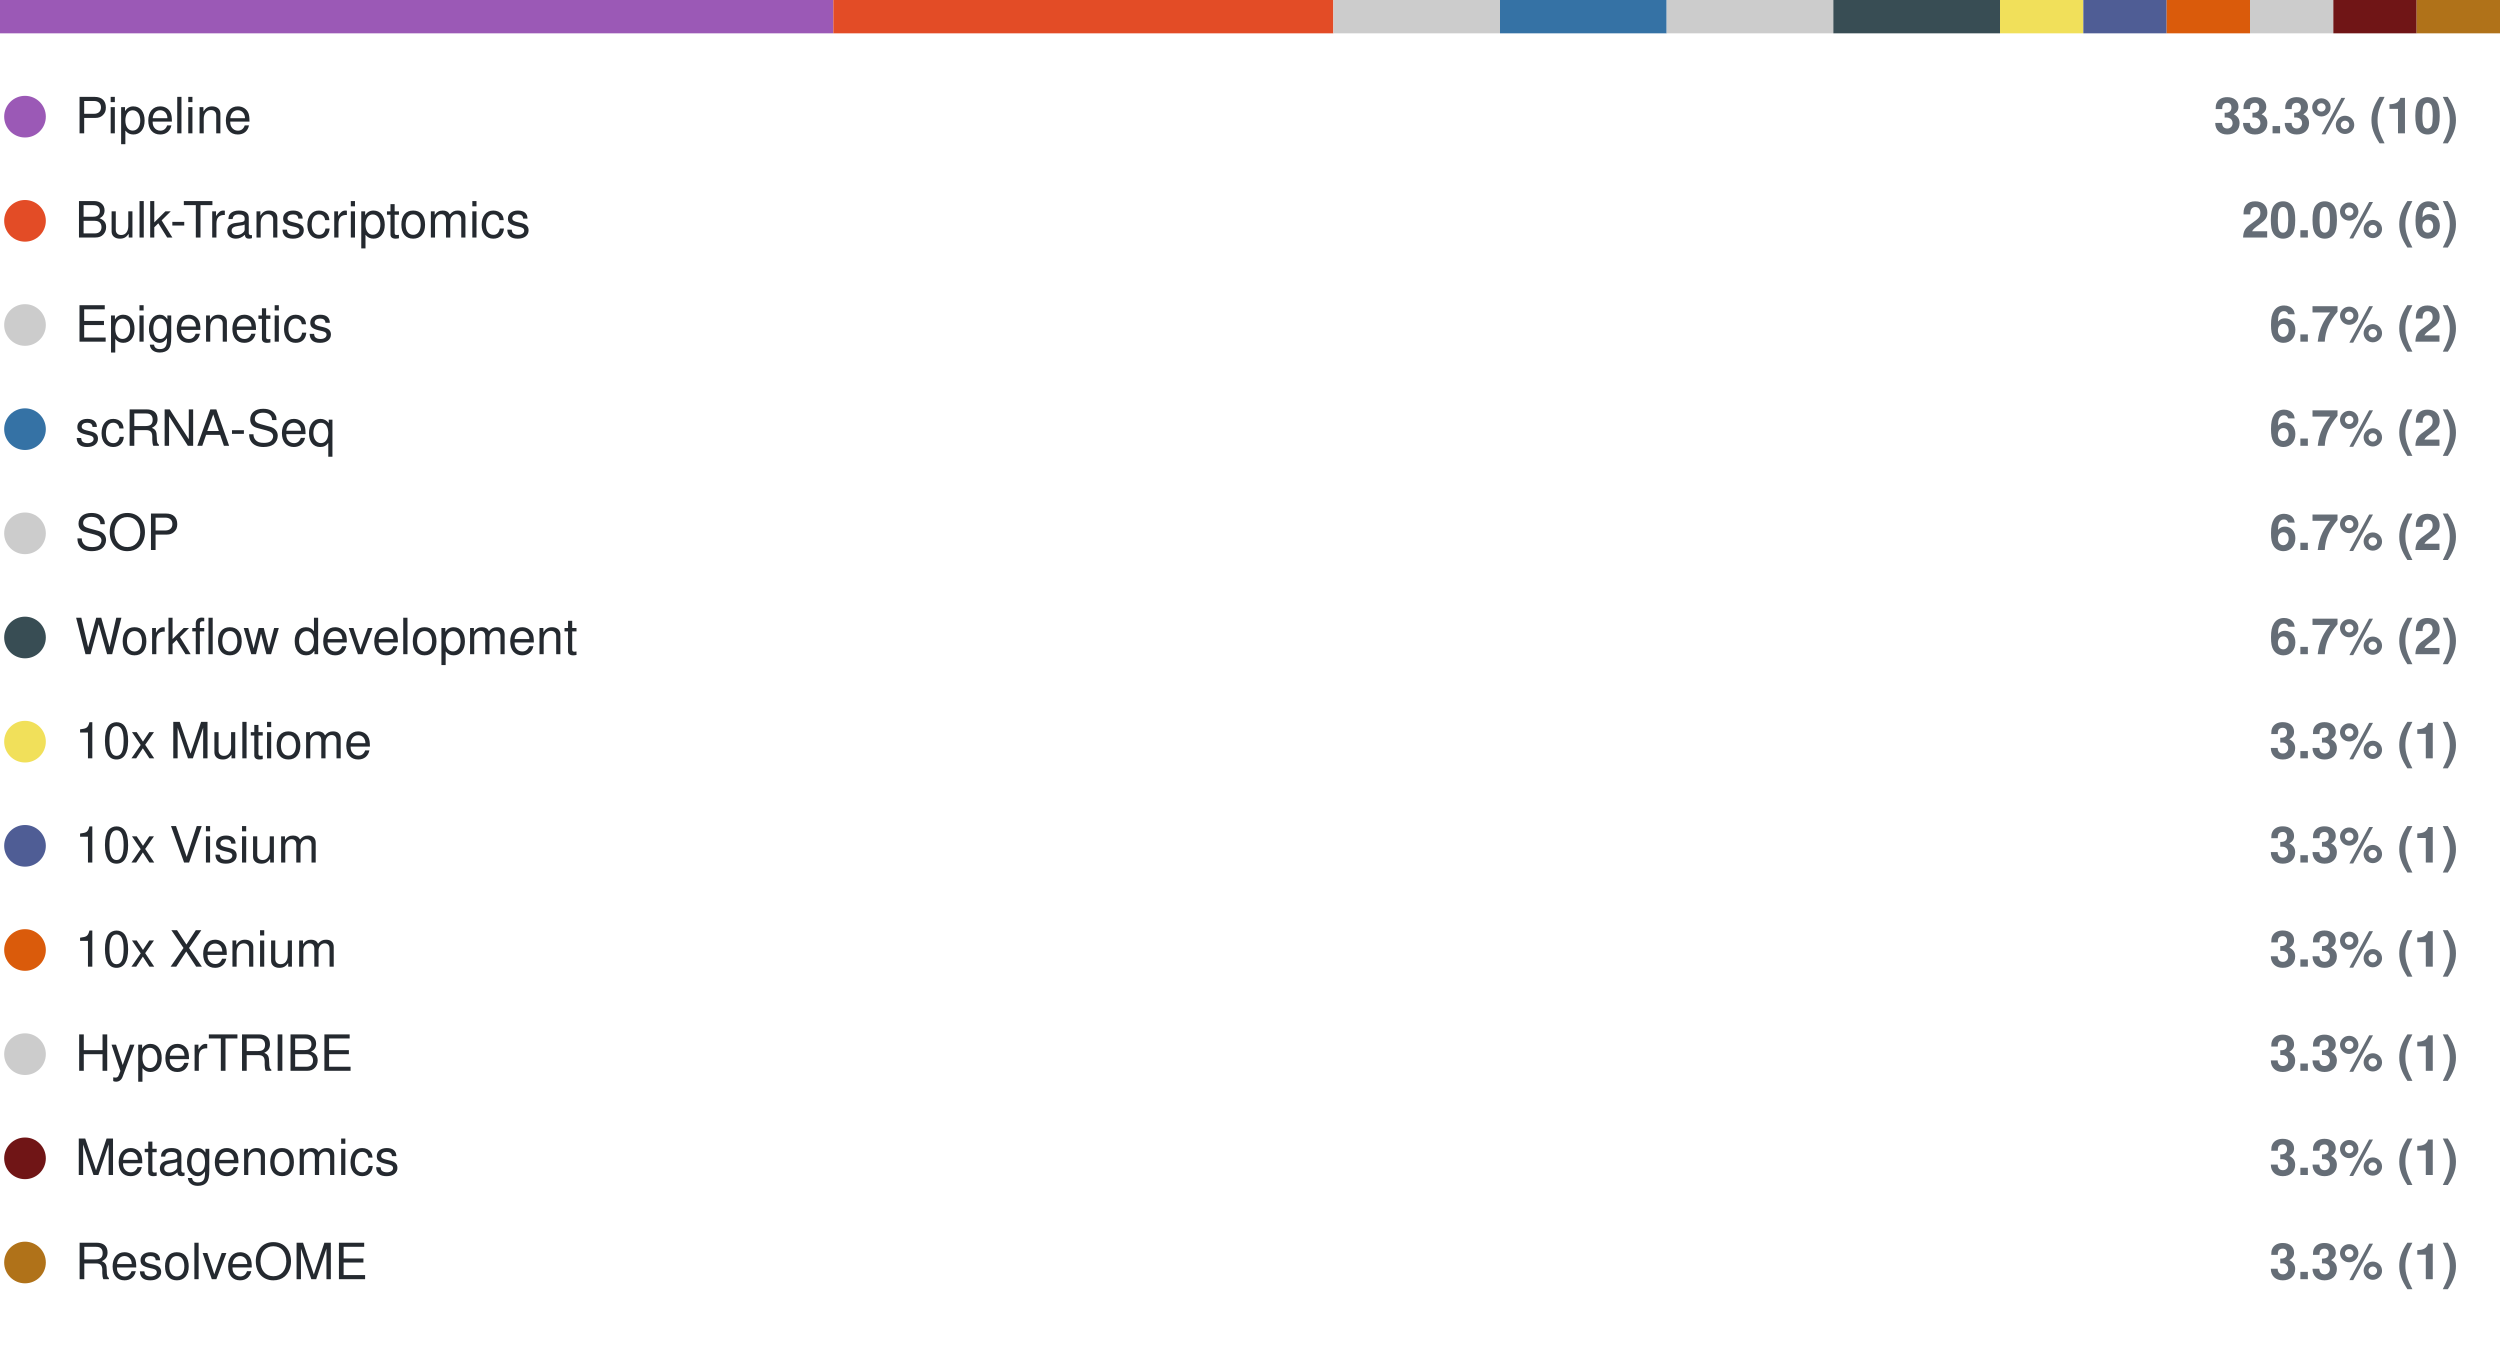
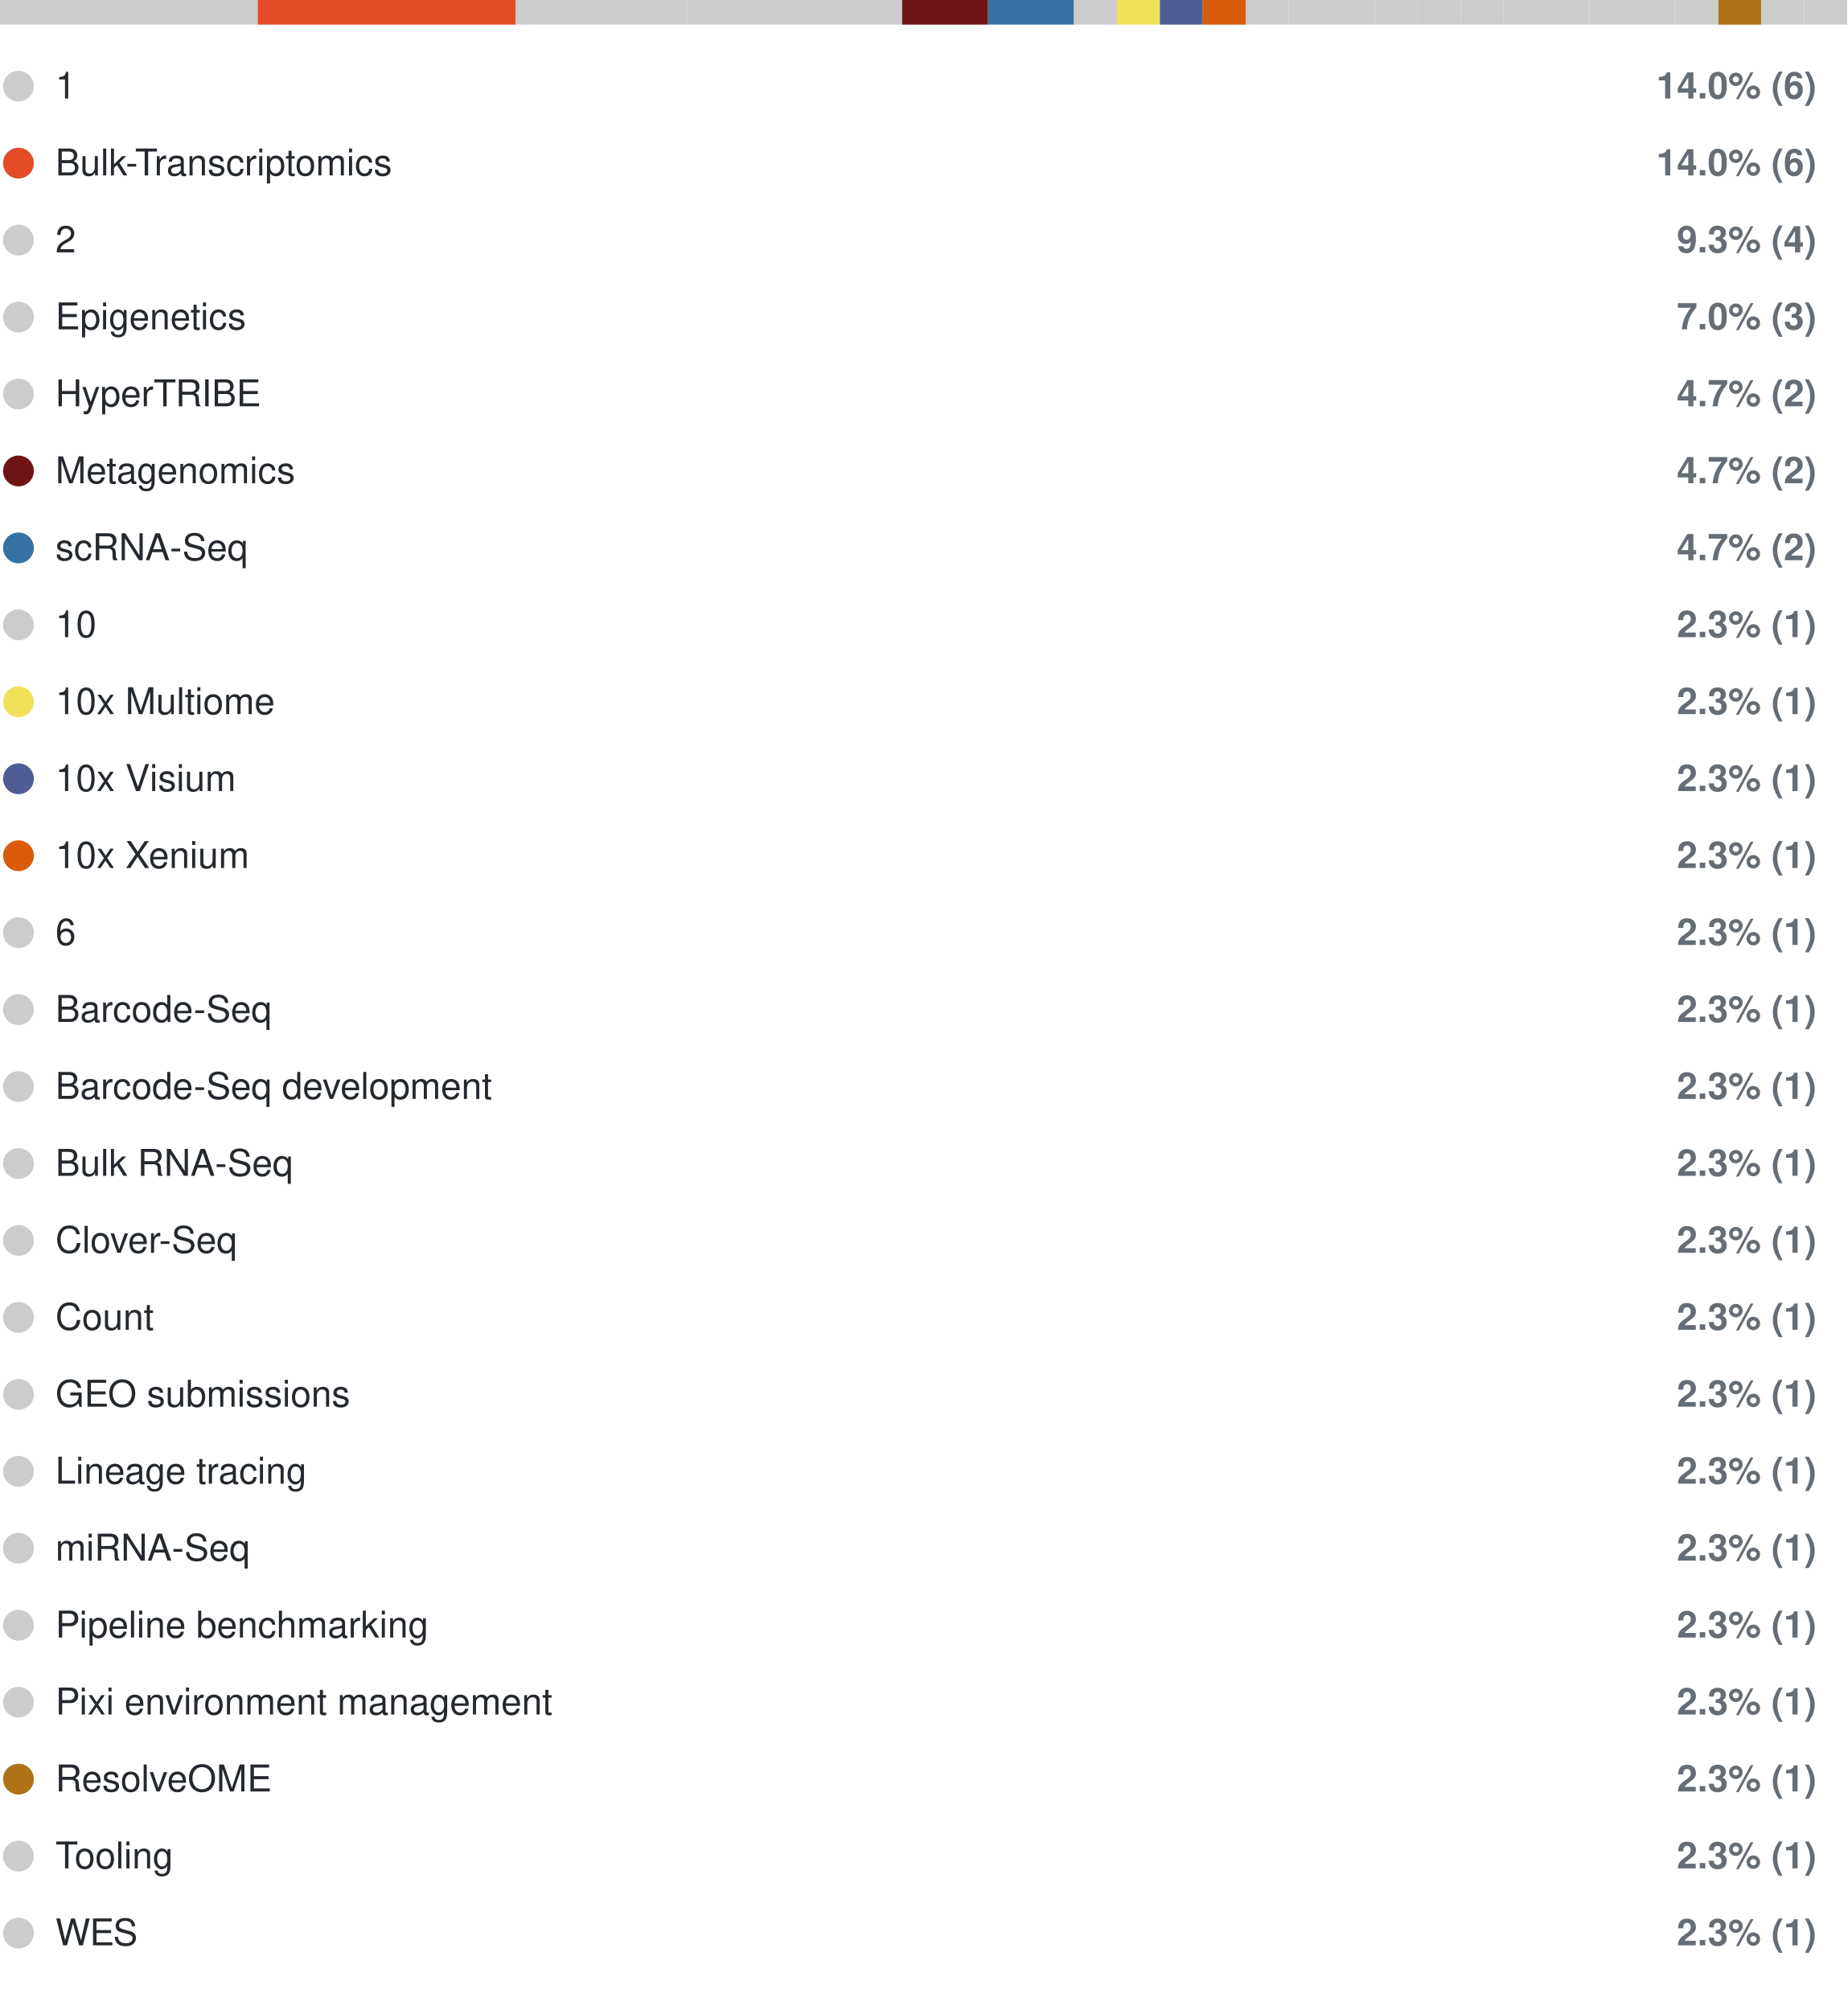
- <svg xmlns="http://www.w3.org/2000/svg" width="600" height="328">
+ <svg xmlns="http://www.w3.org/2000/svg" width="600" height="653">
  <style>
    .legend-text { 
      font: 12px -apple-system, BlinkMacSystemFont, "Segoe UI", Helvetica, Arial, sans-serif; 
      fill: #24292f; 
    }
    .legend-percent { 
      font: 12px -apple-system, BlinkMacSystemFont, "Segoe UI", Helvetica, Arial, sans-serif; 
      fill: #656d76; 
      font-weight: 600;
    }
  </style>
  <g id="bar">
-     <rect x="0.00" y="0" width="200.00" height="8" fill="#9b59b6">
+     <rect x="0.00" y="0" width="83.72" height="8" fill="#cccccc">
      </rect>
-     <rect x="200.00" y="0" width="120.00" height="8" fill="#e34c26">
+     <rect x="83.72" y="0" width="83.72" height="8" fill="#e34c26">
      </rect>
-     <rect x="320.00" y="0" width="40.00" height="8" fill="#cccccc">
+     <rect x="167.44" y="0" width="55.81" height="8" fill="#cccccc">
      </rect>
-     <rect x="360.00" y="0" width="40.00" height="8" fill="#3572A5">
+     <rect x="223.26" y="0" width="41.86" height="8" fill="#cccccc">
      </rect>
-     <rect x="400.00" y="0" width="40.00" height="8" fill="#cccccc">
+     <rect x="265.12" y="0" width="27.91" height="8" fill="#cccccc">
      </rect>
-     <rect x="440.00" y="0" width="40.00" height="8" fill="#384d54">
+     <rect x="293.02" y="0" width="27.91" height="8" fill="#701516">
      </rect>
-     <rect x="480.00" y="0" width="20.00" height="8" fill="#f1e05a">
+     <rect x="320.93" y="0" width="27.91" height="8" fill="#3572A5">
      </rect>
-     <rect x="500.00" y="0" width="20.00" height="8" fill="#4F5D95">
+     <rect x="348.84" y="0" width="13.95" height="8" fill="#cccccc">
      </rect>
-     <rect x="520.00" y="0" width="20.00" height="8" fill="#DA5B0B">
+     <rect x="362.79" y="0" width="13.95" height="8" fill="#f1e05a">
      </rect>
-     <rect x="540.00" y="0" width="20.00" height="8" fill="#cccccc">
+     <rect x="376.74" y="0" width="13.95" height="8" fill="#4F5D95">
      </rect>
-     <rect x="560.00" y="0" width="20.00" height="8" fill="#701516">
+     <rect x="390.70" y="0" width="13.95" height="8" fill="#DA5B0B">
      </rect>
-     <rect x="580.00" y="0" width="20.00" height="8" fill="#b07219">
+     <rect x="404.65" y="0" width="13.95" height="8" fill="#cccccc">
+       </rect>
+     <rect x="418.60" y="0" width="13.95" height="8" fill="#cccccc">
+       </rect>
+     <rect x="432.56" y="0" width="13.95" height="8" fill="#cccccc">
+       </rect>
+     <rect x="446.51" y="0" width="13.95" height="8" fill="#cccccc">
+       </rect>
+     <rect x="460.47" y="0" width="13.95" height="8" fill="#cccccc">
+       </rect>
+     <rect x="474.42" y="0" width="13.95" height="8" fill="#cccccc">
+       </rect>
+     <rect x="488.37" y="0" width="13.95" height="8" fill="#cccccc">
+       </rect>
+     <rect x="502.33" y="0" width="13.95" height="8" fill="#cccccc">
+       </rect>
+     <rect x="516.28" y="0" width="13.95" height="8" fill="#cccccc">
+       </rect>
+     <rect x="530.23" y="0" width="13.95" height="8" fill="#cccccc">
+       </rect>
+     <rect x="544.19" y="0" width="13.95" height="8" fill="#cccccc">
+       </rect>
+     <rect x="558.14" y="0" width="13.95" height="8" fill="#b07219">
+       </rect>
+     <rect x="572.09" y="0" width="13.95" height="8" fill="#cccccc">
+       </rect>
+     <rect x="586.05" y="0" width="13.95" height="8" fill="#cccccc">
      </rect>
  </g>
  <g id="legend">
-     <circle cx="6" cy="28" r="5" fill="#9b59b6" />
-     <text x="18" y="32" class="legend-text">Pipeline</text>
-     <text x="590" y="32" class="legend-percent" text-anchor="end">33.3% (10)</text>
+     <circle cx="6" cy="28" r="5" fill="#cccccc" />
+     <text x="18" y="32" class="legend-text">1</text>
+     <text x="590" y="32" class="legend-percent" text-anchor="end">14.0% (6)</text>
    <circle cx="6" cy="53" r="5" fill="#e34c26" />
    <text x="18" y="57" class="legend-text">Bulk-Transcriptomics</text>
-     <text x="590" y="57" class="legend-percent" text-anchor="end">20.0% (6)</text>
+     <text x="590" y="57" class="legend-percent" text-anchor="end">14.0% (6)</text>
    <circle cx="6" cy="78" r="5" fill="#cccccc" />
-     <text x="18" y="82" class="legend-text">Epigenetics</text>
-     <text x="590" y="82" class="legend-percent" text-anchor="end">6.7% (2)</text>
-     <circle cx="6" cy="103" r="5" fill="#3572A5" />
-     <text x="18" y="107" class="legend-text">scRNA-Seq</text>
-     <text x="590" y="107" class="legend-percent" text-anchor="end">6.7% (2)</text>
+     <text x="18" y="82" class="legend-text">2</text>
+     <text x="590" y="82" class="legend-percent" text-anchor="end">9.3% (4)</text>
+     <circle cx="6" cy="103" r="5" fill="#cccccc" />
+     <text x="18" y="107" class="legend-text">Epigenetics</text>
+     <text x="590" y="107" class="legend-percent" text-anchor="end">7.0% (3)</text>
    <circle cx="6" cy="128" r="5" fill="#cccccc" />
-     <text x="18" y="132" class="legend-text">SOP</text>
-     <text x="590" y="132" class="legend-percent" text-anchor="end">6.7% (2)</text>
-     <circle cx="6" cy="153" r="5" fill="#384d54" />
-     <text x="18" y="157" class="legend-text">Workflow development</text>
-     <text x="590" y="157" class="legend-percent" text-anchor="end">6.7% (2)</text>
-     <circle cx="6" cy="178" r="5" fill="#f1e05a" />
-     <text x="18" y="182" class="legend-text">10x Multiome</text>
-     <text x="590" y="182" class="legend-percent" text-anchor="end">3.3% (1)</text>
-     <circle cx="6" cy="203" r="5" fill="#4F5D95" />
-     <text x="18" y="207" class="legend-text">10x Visium</text>
-     <text x="590" y="207" class="legend-percent" text-anchor="end">3.3% (1)</text>
-     <circle cx="6" cy="228" r="5" fill="#DA5B0B" />
-     <text x="18" y="232" class="legend-text">10x Xenium</text>
-     <text x="590" y="232" class="legend-percent" text-anchor="end">3.3% (1)</text>
-     <circle cx="6" cy="253" r="5" fill="#cccccc" />
-     <text x="18" y="257" class="legend-text">HyperTRIBE</text>
-     <text x="590" y="257" class="legend-percent" text-anchor="end">3.3% (1)</text>
-     <circle cx="6" cy="278" r="5" fill="#701516" />
-     <text x="18" y="282" class="legend-text">Metagenomics</text>
-     <text x="590" y="282" class="legend-percent" text-anchor="end">3.3% (1)</text>
-     <circle cx="6" cy="303" r="5" fill="#b07219" />
-     <text x="18" y="307" class="legend-text">ResolveOME</text>
-     <text x="590" y="307" class="legend-percent" text-anchor="end">3.3% (1)</text>
+     <text x="18" y="132" class="legend-text">HyperTRIBE</text>
+     <text x="590" y="132" class="legend-percent" text-anchor="end">4.7% (2)</text>
+     <circle cx="6" cy="153" r="5" fill="#701516" />
+     <text x="18" y="157" class="legend-text">Metagenomics</text>
+     <text x="590" y="157" class="legend-percent" text-anchor="end">4.7% (2)</text>
+     <circle cx="6" cy="178" r="5" fill="#3572A5" />
+     <text x="18" y="182" class="legend-text">scRNA-Seq</text>
+     <text x="590" y="182" class="legend-percent" text-anchor="end">4.7% (2)</text>
+     <circle cx="6" cy="203" r="5" fill="#cccccc" />
+     <text x="18" y="207" class="legend-text">10</text>
+     <text x="590" y="207" class="legend-percent" text-anchor="end">2.3% (1)</text>
+     <circle cx="6" cy="228" r="5" fill="#f1e05a" />
+     <text x="18" y="232" class="legend-text">10x Multiome</text>
+     <text x="590" y="232" class="legend-percent" text-anchor="end">2.3% (1)</text>
+     <circle cx="6" cy="253" r="5" fill="#4F5D95" />
+     <text x="18" y="257" class="legend-text">10x Visium</text>
+     <text x="590" y="257" class="legend-percent" text-anchor="end">2.3% (1)</text>
+     <circle cx="6" cy="278" r="5" fill="#DA5B0B" />
+     <text x="18" y="282" class="legend-text">10x Xenium</text>
+     <text x="590" y="282" class="legend-percent" text-anchor="end">2.3% (1)</text>
+     <circle cx="6" cy="303" r="5" fill="#cccccc" />
+     <text x="18" y="307" class="legend-text">6</text>
+     <text x="590" y="307" class="legend-percent" text-anchor="end">2.3% (1)</text>
+     <circle cx="6" cy="328" r="5" fill="#cccccc" />
+     <text x="18" y="332" class="legend-text">Barcode-Seq</text>
+     <text x="590" y="332" class="legend-percent" text-anchor="end">2.3% (1)</text>
+     <circle cx="6" cy="353" r="5" fill="#cccccc" />
+     <text x="18" y="357" class="legend-text">Barcode-Seq development</text>
+     <text x="590" y="357" class="legend-percent" text-anchor="end">2.3% (1)</text>
+     <circle cx="6" cy="378" r="5" fill="#cccccc" />
+     <text x="18" y="382" class="legend-text">Bulk RNA-Seq</text>
+     <text x="590" y="382" class="legend-percent" text-anchor="end">2.3% (1)</text>
+     <circle cx="6" cy="403" r="5" fill="#cccccc" />
+     <text x="18" y="407" class="legend-text">Clover-Seq</text>
+     <text x="590" y="407" class="legend-percent" text-anchor="end">2.3% (1)</text>
+     <circle cx="6" cy="428" r="5" fill="#cccccc" />
+     <text x="18" y="432" class="legend-text">Count</text>
+     <text x="590" y="432" class="legend-percent" text-anchor="end">2.3% (1)</text>
+     <circle cx="6" cy="453" r="5" fill="#cccccc" />
+     <text x="18" y="457" class="legend-text">GEO submissions</text>
+     <text x="590" y="457" class="legend-percent" text-anchor="end">2.3% (1)</text>
+     <circle cx="6" cy="478" r="5" fill="#cccccc" />
+     <text x="18" y="482" class="legend-text">Lineage tracing</text>
+     <text x="590" y="482" class="legend-percent" text-anchor="end">2.3% (1)</text>
+     <circle cx="6" cy="503" r="5" fill="#cccccc" />
+     <text x="18" y="507" class="legend-text">miRNA-Seq</text>
+     <text x="590" y="507" class="legend-percent" text-anchor="end">2.3% (1)</text>
+     <circle cx="6" cy="528" r="5" fill="#cccccc" />
+     <text x="18" y="532" class="legend-text">Pipeline benchmarking</text>
+     <text x="590" y="532" class="legend-percent" text-anchor="end">2.3% (1)</text>
+     <circle cx="6" cy="553" r="5" fill="#cccccc" />
+     <text x="18" y="557" class="legend-text">Pixi environment management</text>
+     <text x="590" y="557" class="legend-percent" text-anchor="end">2.3% (1)</text>
+     <circle cx="6" cy="578" r="5" fill="#b07219" />
+     <text x="18" y="582" class="legend-text">ResolveOME</text>
+     <text x="590" y="582" class="legend-percent" text-anchor="end">2.3% (1)</text>
+     <circle cx="6" cy="603" r="5" fill="#cccccc" />
+     <text x="18" y="607" class="legend-text">Tooling</text>
+     <text x="590" y="607" class="legend-percent" text-anchor="end">2.3% (1)</text>
+     <circle cx="6" cy="628" r="5" fill="#cccccc" />
+     <text x="18" y="632" class="legend-text">WES</text>
+     <text x="590" y="632" class="legend-percent" text-anchor="end">2.3% (1)</text>
  </g>
</svg>
